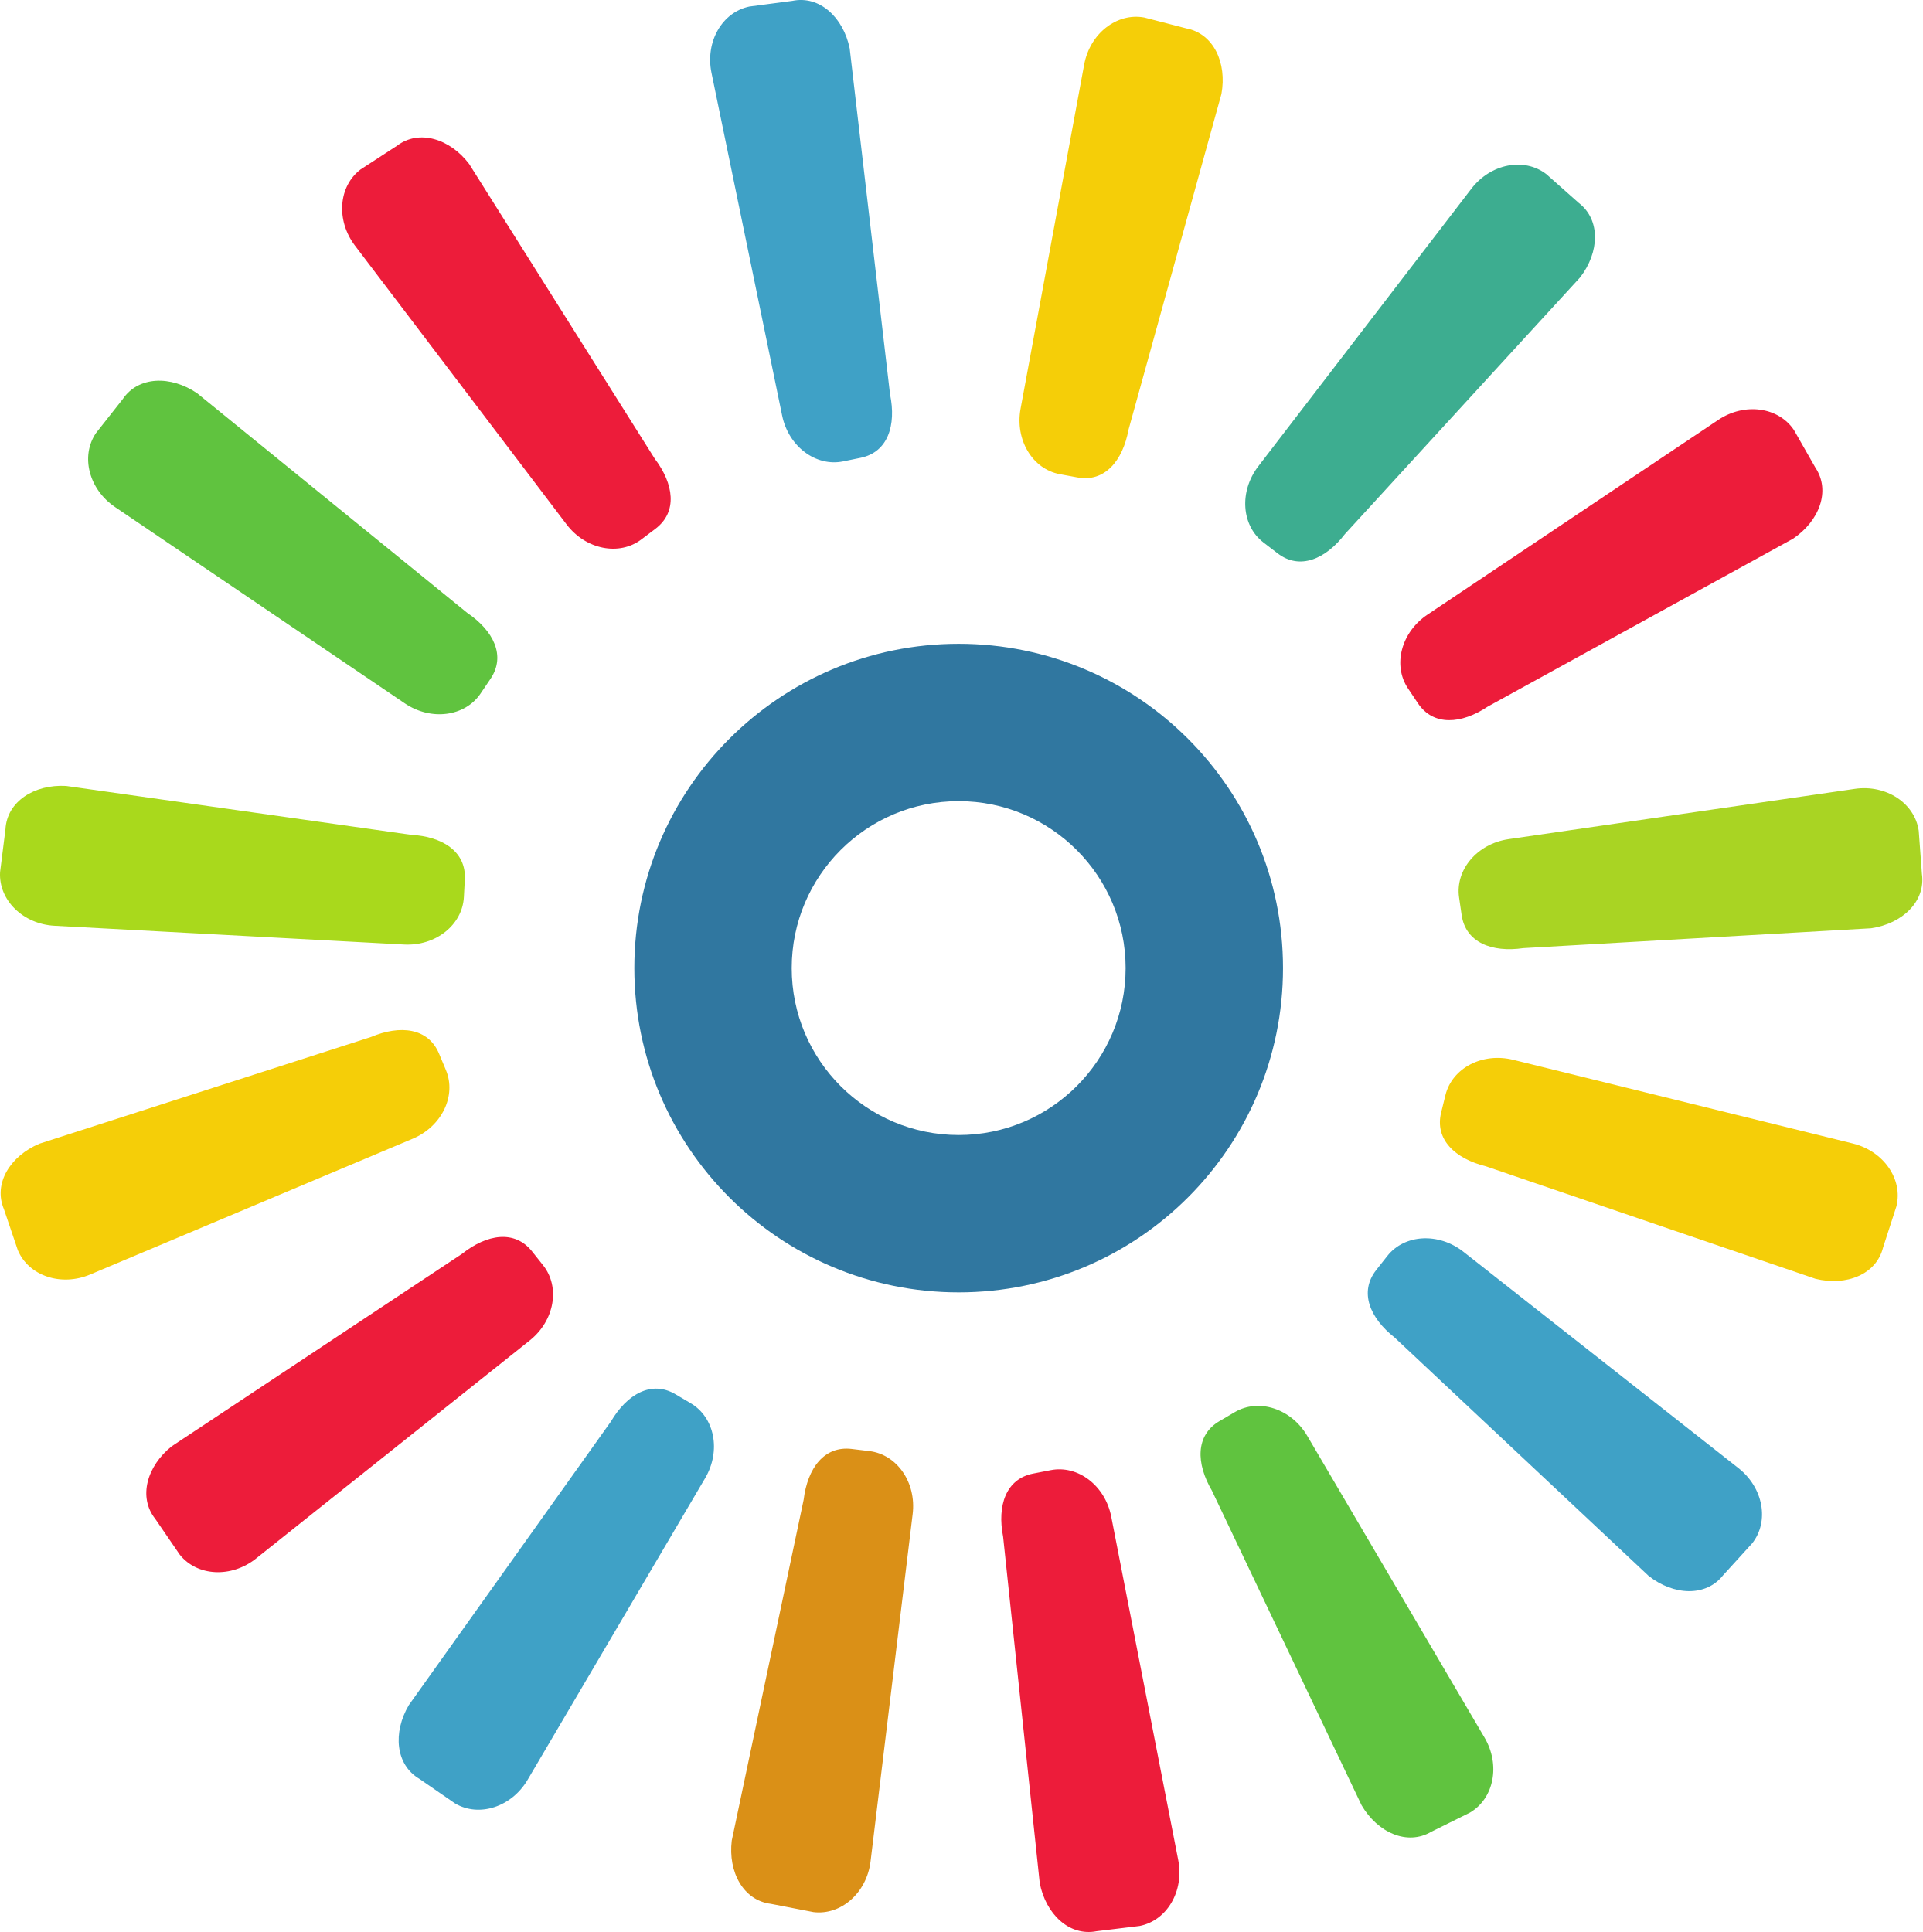
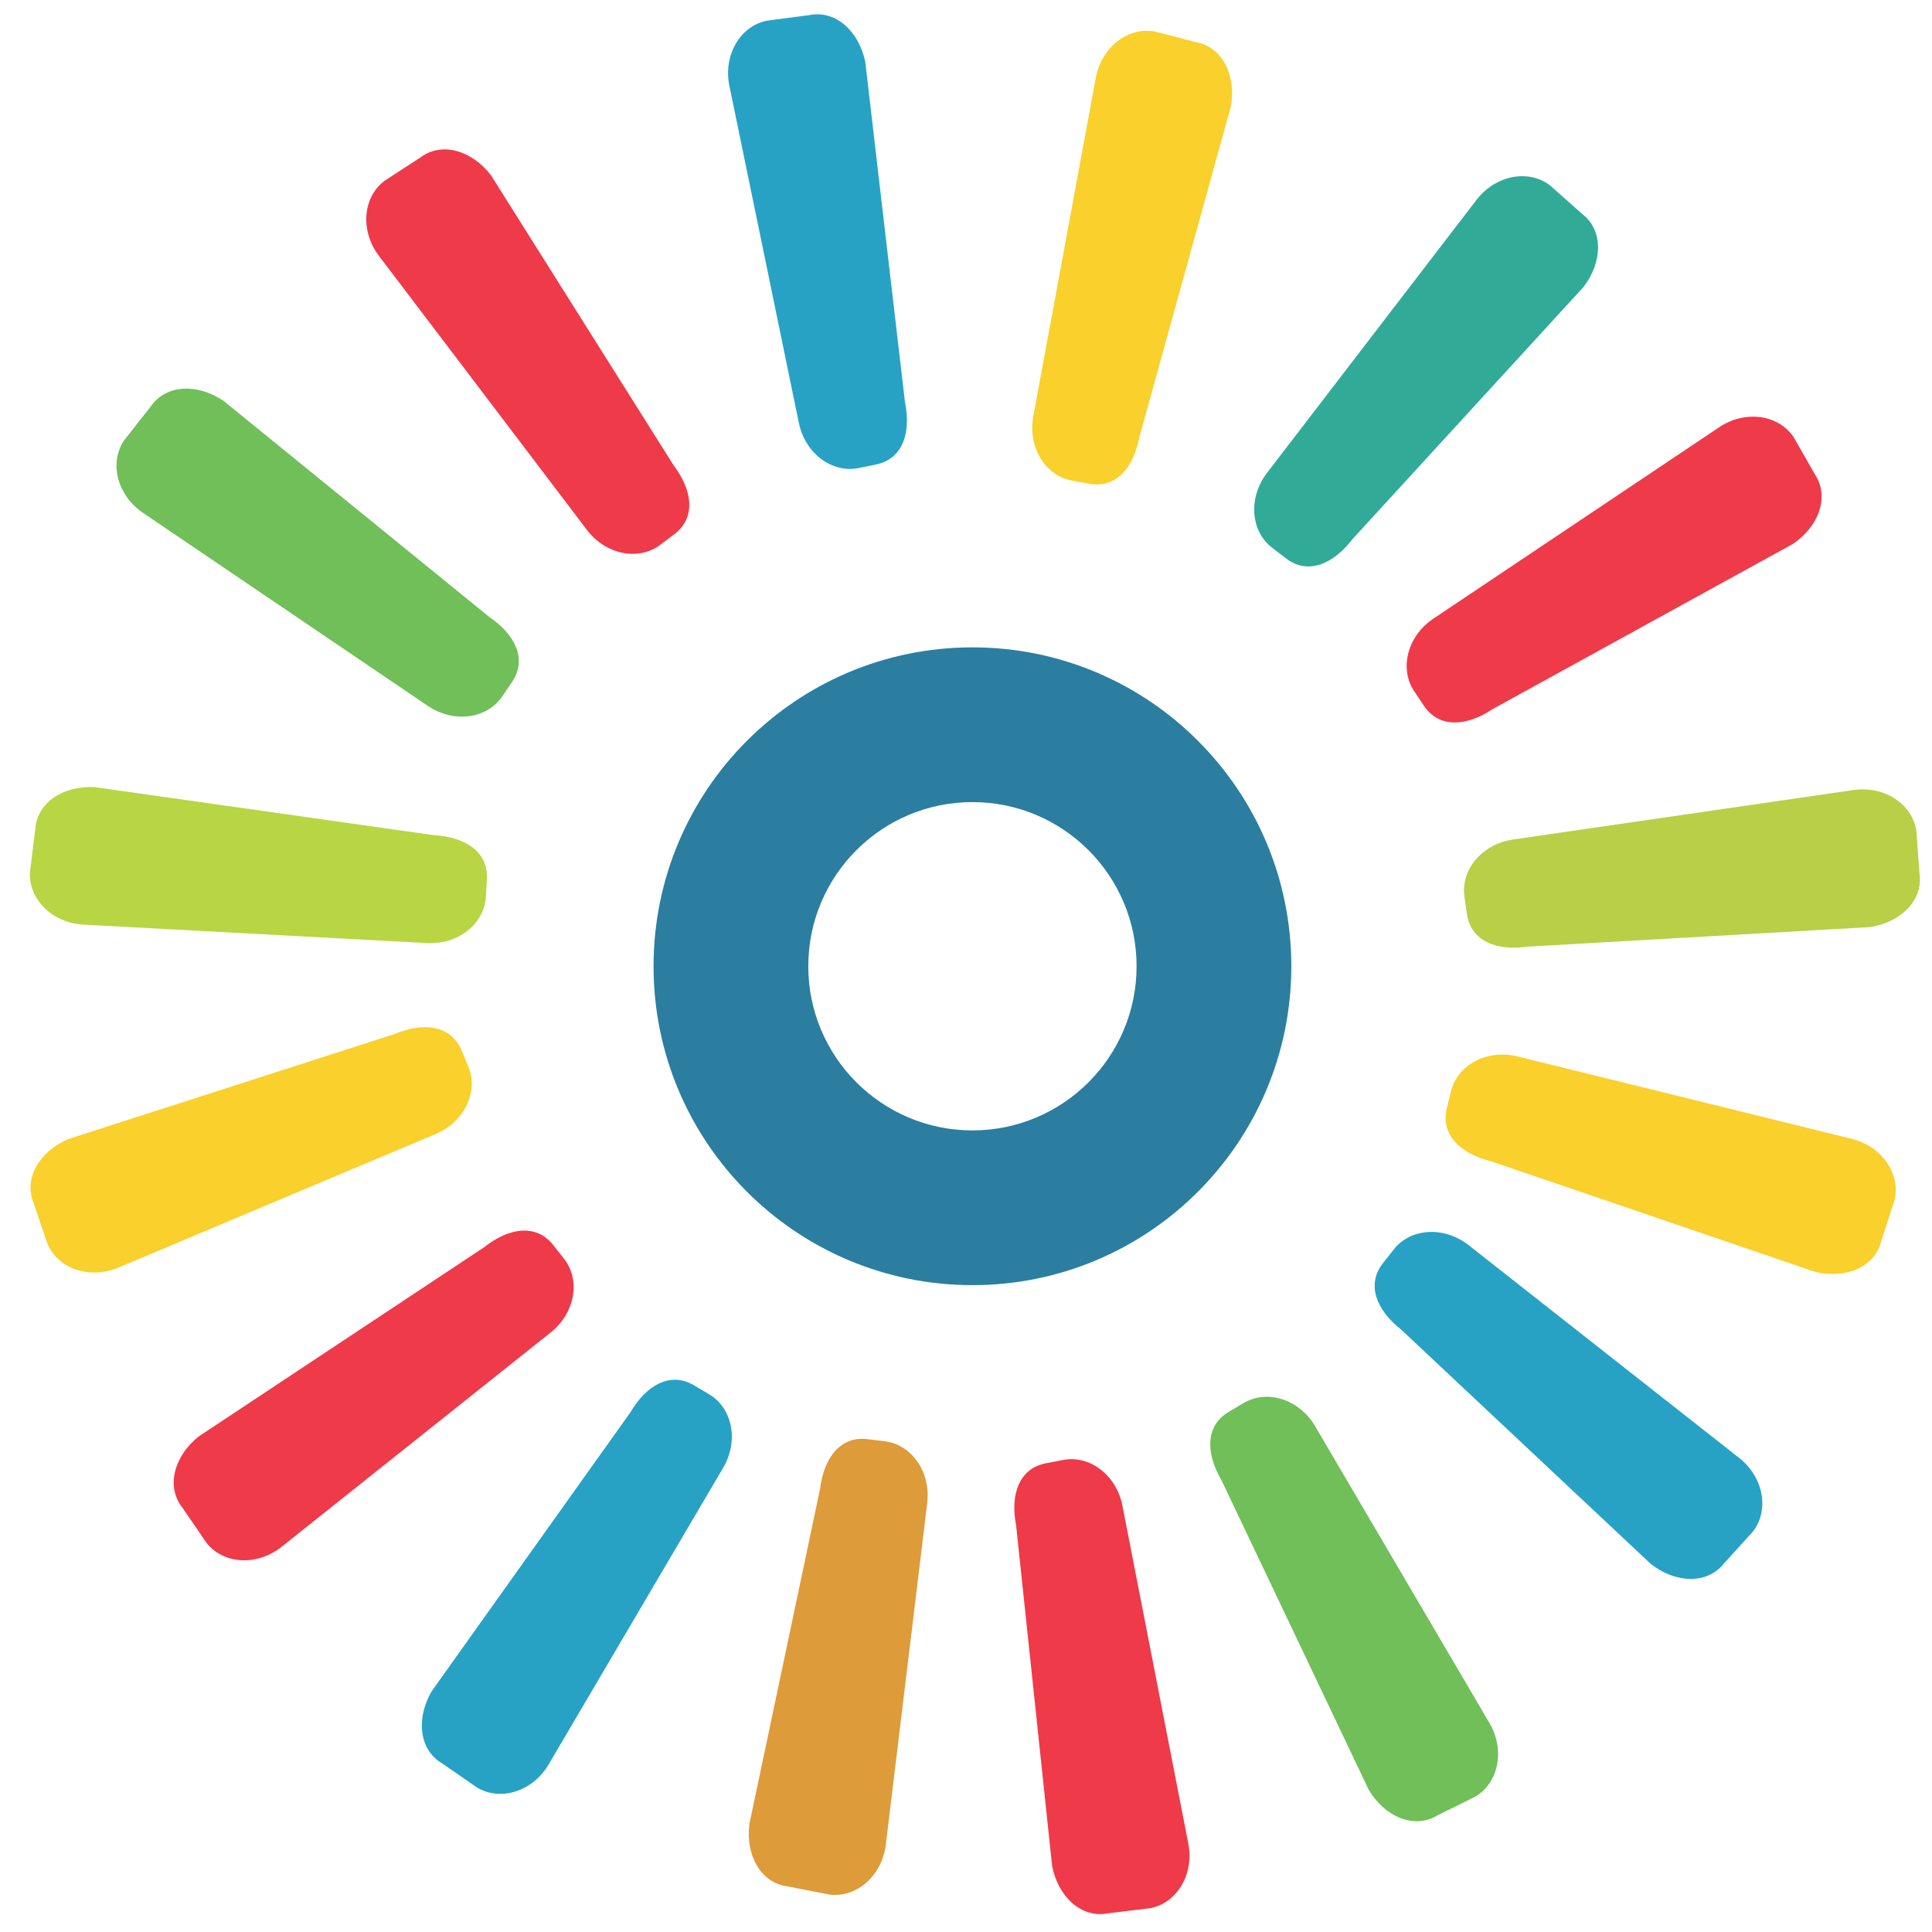
- <svg xmlns="http://www.w3.org/2000/svg" version="1.1" width="29.846" height="30" id="svg13332">
-   <defs id="defs13334">
-     <clipPath id="clipPath2920">
-       <path d="m 0,1505.001 539.578,0 L 539.578,0 0,0 0,1505.001 z" id="path2922" />
+ <svg xmlns="http://www.w3.org/2000/svg" version="1.1" width="30" height="30" id="svg2" xml:space="preserve">
+   <defs id="defs6">
+     <clipPath id="clipPath16">
+       <path d="M 0,50 50,50 50,0 0,0 0,50 z" id="path18" />
    </clipPath>
  </defs>
-   <g transform="translate(-346.754,-530.754)" id="layer1">
-     <g transform="matrix(0.6604011,0,0,-0.6604011,313.3304,1321.736)" id="g2916">
-       <g clip-path="url(#clipPath2920)" id="g2918">
-         <g transform="translate(73.1489,1171.042)" id="g2924">
-           <path d="M 0,0 C -2.167,0 -3.925,1.757 -3.925,3.925 -3.925,6.093 -2.167,7.85 0,7.85 2.167,7.85 3.925,6.093 3.925,3.925 3.925,1.757 2.167,0 0,0 m 0,11.55 c -4.211,0 -7.625,-3.414 -7.625,-7.625 0,-4.211 3.414,-7.625 7.625,-7.625 4.211,0 7.625,3.414 7.625,7.625 0,4.211 -3.414,7.625 -7.625,7.625" id="path2926" style="fill:#3077a0;fill-opacity:1;fill-rule:nonzero;stroke:none" />
+   <g transform="matrix(1.25,0,0,-1.25,0,30)" id="g10">
+     <g transform="matrix(0.519523,0,0,0.519523,-0.985485,-0.9735762)" id="g12">
+       <g clip-path="url(#clipPath16)" id="g14">
+         <g transform="translate(25.1489,21.041)" id="g20">
+           <path d="M 0,0 C -2.167,0 -3.925,1.758 -3.925,3.925 -3.925,6.093 -2.167,7.85 0,7.85 2.167,7.85 3.925,6.093 3.925,3.925 3.925,1.758 2.167,0 0,0 m 0,11.55 c -4.211,0 -7.625,-3.414 -7.625,-7.625 0,-4.211 3.414,-7.625 7.625,-7.625 4.211,0 7.625,3.414 7.625,7.625 0,4.211 -3.414,7.625 -7.625,7.625" id="path22" style="fill:#2b7e9f;fill-opacity:1;fill-rule:nonzero;stroke:none" />
        </g>
-         <g transform="translate(61.5972,1183.318)" id="g2928">
-           <path d="M 0,0 C 0.615,-0.417 0.913,-1.009 0.544,-1.552 L 0.31,-1.898 C -0.058,-2.44 -0.855,-2.543 -1.47,-2.126 L -8.282,2.49 C -8.897,2.907 -9.098,3.685 -8.73,4.228 l 0.63,0.8 c 0.368,0.543 1.13,0.557 1.746,0.139 L 0,0 z" id="path2930" style="fill:#60c33f;fill-opacity:1;fill-rule:nonzero;stroke:none" />
+         <g transform="translate(13.5972,33.3174)" id="g24">
+           <path d="M 0,0 C 0.615,-0.417 0.913,-1.009 0.544,-1.552 L 0.31,-1.898 C -0.058,-2.44 -0.855,-2.543 -1.47,-2.126 L -8.282,2.49 C -8.897,2.907 -9.098,3.685 -8.73,4.228 l 0.63,0.8 c 0.368,0.543 1.13,0.557 1.746,0.139 L 0,0 z" id="path26" style="fill:#70bf59;fill-opacity:1;fill-rule:nonzero;stroke:none" />
        </g>
-         <g transform="translate(66.0039,1186.944)" id="g2932">
-           <path d="m 0,0 c 0.449,-0.592 0.541,-1.249 0.019,-1.645 l -0.333,-0.252 c -0.523,-0.397 -1.311,-0.239 -1.76,0.354 l -4.974,6.554 c -0.449,0.593 -0.39,1.394 0.133,1.791 l 0.853,0.555 c 0.522,0.397 1.249,0.165 1.698,-0.426 L 0,0 z" id="path2934" style="fill:#ed1c3a;fill-opacity:1;fill-rule:nonzero;stroke:none" />
+         <g transform="translate(18.0039,36.9434)" id="g28">
+           <path d="m 0,0 c 0.449,-0.592 0.541,-1.249 0.019,-1.645 l -0.333,-0.252 c -0.523,-0.397 -1.311,-0.239 -1.76,0.354 l -4.974,6.554 c -0.449,0.593 -0.389,1.394 0.133,1.791 l 0.853,0.555 c 0.522,0.397 1.249,0.165 1.698,-0.426 L 0,0 z" id="path30" style="fill:#ee3a49;fill-opacity:1;fill-rule:nonzero;stroke:none" />
        </g>
-         <g transform="translate(71.5356,1188.457)" id="g2936">
-           <path d="m 0,0 c 0.15,-0.728 -0.05,-1.36 -0.692,-1.492 l -0.41,-0.084 c -0.642,-0.132 -1.285,0.35 -1.435,1.078 l -1.661,8.059 c -0.15,0.728 0.249,1.425 0.891,1.558 l 1.01,0.133 c 0.642,0.133 1.198,-0.389 1.348,-1.117 L 0,0 z" id="path2938" style="fill:#3fa1c6;fill-opacity:1;fill-rule:nonzero;stroke:none" />
+         <g transform="translate(23.5356,38.4556)" id="g32">
+           <path d="m 0,0 c 0.15,-0.728 -0.05,-1.36 -0.692,-1.492 l -0.41,-0.084 c -0.642,-0.132 -1.285,0.35 -1.435,1.078 l -1.661,8.059 c -0.15,0.728 0.249,1.425 0.891,1.558 l 1.01,0.133 c 0.642,0.133 1.198,-0.389 1.348,-1.117 L 0,0 z" id="path34" style="fill:#27a2c5;fill-opacity:1;fill-rule:nonzero;stroke:none" />
        </g>
-         <g transform="translate(77.1421,1187.626)" id="g2940">
-           <path d="m 0,0 c -0.135,-0.731 -0.559,-1.242 -1.203,-1.122 l -0.411,0.076 c -0.645,0.119 -1.058,0.808 -0.924,1.539 l 1.495,8.091 c 0.135,0.731 0.768,1.227 1.413,1.108 L 1.355,9.437 C 2,9.317 2.318,8.625 2.184,7.894 L 0,0 z" id="path2942" style="fill:#f5ce08;fill-opacity:1;fill-rule:nonzero;stroke:none" />
+         <g transform="translate(29.1426,37.625)" id="g36">
+           <path d="m 0,0 c -0.136,-0.731 -0.559,-1.242 -1.203,-1.122 l -0.412,0.076 c -0.645,0.119 -1.058,0.808 -0.923,1.539 l 1.494,8.091 c 0.136,0.731 0.769,1.227 1.413,1.108 L 1.354,9.437 C 1.999,9.317 2.318,8.625 2.184,7.894 L 0,0 z" id="path38" style="fill:#f9d02c;fill-opacity:1;fill-rule:nonzero;stroke:none" />
        </g>
-         <g transform="translate(82.228,1185.171)" id="g2944">
-           <path d="m 0,0 c -0.452,-0.589 -1.061,-0.852 -1.581,-0.452 l -0.332,0.255 c -0.52,0.398 -0.575,1.2 -0.123,1.79 l 5.01,6.528 C 3.426,8.71 4.215,8.864 4.735,8.465 L 5.497,7.789 C 6.017,7.39 5.986,6.628 5.533,6.039 L 0,0 z" id="path2946" style="fill:#3dad90;fill-opacity:1;fill-rule:nonzero;stroke:none" />
+         <g transform="translate(34.2285,35.1699)" id="g40">
+           <path d="m 0,0 c -0.453,-0.589 -1.062,-0.852 -1.582,-0.452 l -0.331,0.255 c -0.521,0.398 -0.575,1.2 -0.123,1.79 L 2.973,8.121 C 3.426,8.71 4.215,8.864 4.734,8.465 L 5.496,7.789 C 6.017,7.39 5.985,6.628 5.533,6.039 L 0,0 z" id="path42" style="fill:#31ab97;fill-opacity:1;fill-rule:nonzero;stroke:none" />
        </g>
-         <g transform="translate(85.5879,1181.116)" id="g2948">
-           <path d="m 0,0 c -0.618,-0.413 -1.279,-0.466 -1.643,0.079 l -0.232,0.347 c -0.366,0.545 -0.161,1.322 0.457,1.736 L 5.418,6.74 C 6.036,7.154 6.833,7.046 7.198,6.502 L 7.702,5.618 C 8.067,5.073 7.793,4.361 7.176,3.947 L 0,0 z" id="path2950" style="fill:#ed1c3a;fill-opacity:1;fill-rule:nonzero;stroke:none" />
+         <g transform="translate(37.5879,31.1152)" id="g44">
+           <path d="M 0,0 C -0.617,-0.413 -1.279,-0.466 -1.643,0.079 L -1.875,0.426 C -2.24,0.971 -2.036,1.748 -1.418,2.162 L 5.418,6.74 C 6.035,7.154 6.832,7.046 7.197,6.502 L 7.702,5.618 C 8.066,5.073 7.793,4.361 7.176,3.947 L 0,0 z" id="path46" style="fill:#ee3a49;fill-opacity:1;fill-rule:nonzero;stroke:none" />
        </g>
-         <g transform="translate(86.4224,1175.436)" id="g2952">
-           <path d="m 0,0 c -0.736,-0.107 -1.355,0.13 -1.449,0.779 l -0.06,0.413 c -0.094,0.65 0.426,1.262 1.161,1.37 L 7.794,3.745 C 8.53,3.852 9.203,3.411 9.297,2.762 L 9.372,1.747 C 9.465,1.098 8.912,0.574 8.176,0.467 L 0,0 z" id="path2954" style="fill:#a9d423;fill-opacity:1;fill-rule:nonzero;stroke:none" />
+         <g transform="translate(38.4219,25.4346)" id="g48">
+           <path d="m 0,0 c -0.735,-0.107 -1.354,0.13 -1.448,0.779 l -0.06,0.413 c -0.095,0.65 0.425,1.262 1.16,1.37 L 7.795,3.745 C 8.531,3.852 9.203,3.411 9.298,2.762 L 9.372,1.747 C 9.466,1.098 8.912,0.574 8.177,0.467 L 0,0 z" id="path50" style="fill:#b8cf47;fill-opacity:1;fill-rule:nonzero;stroke:none" />
        </g>
-         <g transform="translate(85.5415,1170.307)" id="g2956">
-           <path d="m 0,0 c -0.722,0.178 -1.207,0.631 -1.049,1.267 l 0.1,0.406 C -0.792,2.31 -0.08,2.682 0.642,2.504 L 8.631,0.535 C 9.353,0.357 9.811,-0.304 9.654,-0.941 L 9.34,-1.909 C 9.183,-2.546 8.473,-2.823 7.751,-2.646 L 0,0 z" id="path2958" style="fill:#f5ce08;fill-opacity:1;fill-rule:nonzero;stroke:none" />
+         <g transform="translate(37.541,20.3057)" id="g52">
+           <path d="m 0,0 c -0.721,0.178 -1.206,0.631 -1.049,1.267 l 0.101,0.406 C -0.791,2.31 -0.08,2.682 0.643,2.504 L 8.632,0.534 C 9.354,0.357 9.811,-0.304 9.654,-0.94 L 9.34,-1.909 C 9.184,-2.546 8.474,-2.823 7.752,-2.646 L 0,0 z" id="path54" style="fill:#f9d02c;fill-opacity:1;fill-rule:nonzero;stroke:none" />
        </g>
-         <g transform="translate(83.3979,1166.28)" id="g2960">
-           <path d="m 0,0 c -0.584,0.459 -0.839,1.071 -0.433,1.587 l 0.259,0.328 C 0.23,2.431 1.033,2.476 1.617,2.017 L 8.084,-3.071 C 8.668,-3.53 8.813,-4.321 8.408,-4.836 L 7.723,-5.589 C 7.317,-6.105 6.556,-6.065 5.972,-5.605 L 0,0 z" id="path2962" style="fill:#3fa1c6;fill-opacity:1;fill-rule:nonzero;stroke:none" />
+         <g transform="translate(35.3984,16.2793)" id="g56">
+           <path d="m 0,0 c -0.584,0.459 -0.84,1.071 -0.434,1.587 l 0.259,0.328 C 0.23,2.431 1.033,2.477 1.616,2.017 L 8.084,-3.07 C 8.668,-3.53 8.813,-4.32 8.408,-4.836 L 7.723,-5.59 C 7.316,-6.105 6.555,-6.064 5.971,-5.605 L 0,0 z" id="path58" style="fill:#27a2c5;fill-opacity:1;fill-rule:nonzero;stroke:none" />
        </g>
-         <g transform="translate(79.1035,1162.678)" id="g2964">
-           <path d="M 0,0 C -0.376,0.642 -0.39,1.304 0.175,1.636 L 0.536,1.848 C 1.101,2.18 1.865,1.93 2.241,1.289 L 6.409,-5.806 C 6.785,-6.447 6.631,-7.236 6.066,-7.568 L 5.154,-8.02 C 4.588,-8.352 3.894,-8.037 3.518,-7.396 L 0,0 z" id="path2966" style="fill:#60c33f;fill-opacity:1;fill-rule:nonzero;stroke:none" />
+         <g transform="translate(31.1035,12.6768)" id="g60">
+           <path d="M 0,0 C -0.376,0.642 -0.391,1.304 0.176,1.636 L 0.535,1.848 C 1.102,2.18 1.865,1.93 2.241,1.289 l 4.167,-7.095 c 0.377,-0.64 0.223,-1.43 -0.342,-1.762 L 5.154,-8.02 C 4.588,-8.353 3.894,-8.036 3.518,-7.396 L 0,0 z" id="path62" style="fill:#70bf59;fill-opacity:1;fill-rule:nonzero;stroke:none" />
        </g>
-         <g transform="translate(74.1938,1161.597)" id="g2968">
-           <path d="m 0,0 c -0.143,0.73 0.064,1.36 0.708,1.485 l 0.411,0.08 C 1.762,1.69 2.399,1.201 2.542,0.472 L 4.117,-7.604 C 4.259,-8.334 3.852,-9.027 3.208,-9.153 L 2.198,-9.276 C 1.554,-9.401 1.004,-8.874 0.861,-8.144 L 0,0 z" id="path2970" style="fill:#ed1c3a;fill-opacity:1;fill-rule:nonzero;stroke:none" />
+         <g transform="translate(26.1934,11.5957)" id="g64">
+           <path d="m 0,0 c -0.143,0.73 0.064,1.36 0.709,1.485 l 0.41,0.079 C 1.763,1.69 2.399,1.201 2.542,0.472 L 4.117,-7.604 C 4.26,-8.334 3.852,-9.027 3.209,-9.152 L 2.198,-9.275 C 1.555,-9.401 1.004,-8.873 0.861,-8.145 L 0,0 z" id="path66" style="fill:#ee3a49;fill-opacity:1;fill-rule:nonzero;stroke:none" />
        </g>
-         <g transform="translate(69.5044,1162.466)" id="g2972">
-           <path d="M 0,0 C 0.09,0.738 0.48,1.274 1.132,1.194 L 1.546,1.144 C 2.198,1.064 2.653,0.403 2.563,-0.335 L 1.573,-8.503 C 1.483,-9.241 0.882,-9.775 0.231,-9.696 l -0.999,0.194 c -0.651,0.079 -1.012,0.751 -0.922,1.488 L 0,0 z" id="path2974" style="fill:#da9017;fill-opacity:1;fill-rule:nonzero;stroke:none" />
+         <g transform="translate(21.5044,12.4648)" id="g68">
+           <path d="M 0,0 C 0.09,0.738 0.48,1.273 1.132,1.194 L 1.546,1.144 C 2.198,1.064 2.653,0.402 2.563,-0.335 L 1.573,-8.504 C 1.483,-9.241 0.882,-9.775 0.231,-9.696 l -0.999,0.194 c -0.651,0.079 -1.012,0.75 -0.922,1.488 L 0,0 z" id="path70" style="fill:#dd9b3a;fill-opacity:1;fill-rule:nonzero;stroke:none" />
        </g>
-         <g transform="translate(64.9736,1164.306)" id="g2976">
-           <path d="M 0,0 C 0.377,0.64 0.949,0.975 1.515,0.642 L 1.874,0.43 C 2.44,0.098 2.593,-0.691 2.215,-1.332 l -4.173,-7.092 c -0.376,-0.64 -1.14,-0.89 -1.706,-0.557 l -0.838,0.578 c -0.565,0.332 -0.628,1.092 -0.25,1.733 L 0,0 z" id="path2978" style="fill:#3fa1c6;fill-opacity:1;fill-rule:nonzero;stroke:none" />
+         <g transform="translate(16.9736,14.3047)" id="g72">
+           <path d="M 0,0 C 0.377,0.641 0.949,0.976 1.515,0.643 L 1.874,0.43 C 2.44,0.098 2.593,-0.691 2.215,-1.331 l -4.173,-7.093 c -0.376,-0.64 -1.14,-0.889 -1.706,-0.556 l -0.838,0.578 c -0.565,0.332 -0.628,1.091 -0.25,1.732 L 0,0 z" id="path74" style="fill:#27a2c5;fill-opacity:1;fill-rule:nonzero;stroke:none" />
        </g>
-         <g transform="translate(61.4741,1168.249)" id="g2980">
-           <path d="M 0,0 C 0.582,0.462 1.236,0.57 1.645,0.057 L 1.905,-0.27 C 2.313,-0.783 2.173,-1.574 1.592,-2.037 l -6.436,-5.128 c -0.581,-0.462 -1.384,-0.421 -1.793,0.091 l -0.575,0.84 c -0.409,0.513 -0.195,1.245 0.386,1.708 L 0,0 z" id="path2982" style="fill:#ed1c3a;fill-opacity:1;fill-rule:nonzero;stroke:none" />
+         <g transform="translate(13.4741,18.248)" id="g76">
+           <path d="M 0,0 C 0.582,0.463 1.236,0.57 1.645,0.058 L 1.905,-0.27 C 2.313,-0.782 2.173,-1.574 1.592,-2.037 l -6.436,-5.127 c -0.581,-0.463 -1.384,-0.422 -1.793,0.091 l -0.575,0.84 c -0.409,0.512 -0.195,1.245 0.386,1.708 L 0,0 z" id="path78" style="fill:#ee3a49;fill-opacity:1;fill-rule:nonzero;stroke:none" />
        </g>
-         <g transform="translate(59.333,1173.347)" id="g2984">
-           <path d="M 0,0 C 0.685,0.289 1.345,0.215 1.599,-0.39 L 1.76,-0.775 C 2.015,-1.379 1.666,-2.103 0.981,-2.392 l -7.583,-3.193 c -0.685,-0.289 -1.447,-0.032 -1.701,0.572 l -0.327,0.965 c -0.255,0.604 0.15,1.251 0.835,1.539 L 0,0 z" id="path2986" style="fill:#f5ce08;fill-opacity:1;fill-rule:nonzero;stroke:none" />
+         <g transform="translate(11.333,23.3457)" id="g80">
+           <path d="M 0,0 C 0.685,0.289 1.345,0.215 1.599,-0.389 L 1.76,-0.774 C 2.015,-1.379 1.666,-2.103 0.981,-2.391 l -7.583,-3.193 c -0.685,-0.289 -1.447,-0.032 -1.701,0.572 l -0.327,0.964 c -0.255,0.605 0.15,1.251 0.835,1.539 L 0,0 z" id="path82" style="fill:#f9d02c;fill-opacity:1;fill-rule:nonzero;stroke:none" />
        </g>
-         <g transform="translate(60.2715,1178.101)" id="g2988">
-           <path d="M 0,0 C 0.742,-0.04 1.303,-0.394 1.267,-1.049 L 1.245,-1.466 C 1.209,-2.121 0.58,-2.62 -0.163,-2.58 l -8.216,0.441 c -0.742,0.04 -1.315,0.604 -1.28,1.259 l 0.127,1.01 c 0.035,0.655 0.681,1.06 1.423,1.019 L 0,0 z" id="path2990" style="fill:#a9d91c;fill-opacity:1;fill-rule:nonzero;stroke:none" />
+         <g transform="translate(12.2715,28.1001)" id="g84">
+           <path d="M 0,0 C 0.742,-0.04 1.303,-0.394 1.267,-1.049 L 1.245,-1.466 C 1.209,-2.121 0.58,-2.62 -0.163,-2.58 l -8.216,0.441 c -0.742,0.04 -1.315,0.604 -1.28,1.259 l 0.127,1.01 c 0.035,0.655 0.681,1.06 1.423,1.019 L 0,0 z" id="path86" style="fill:#b8d543;fill-opacity:1;fill-rule:nonzero;stroke:none" />
        </g>
      </g>
    </g>
  </g>
</svg>
